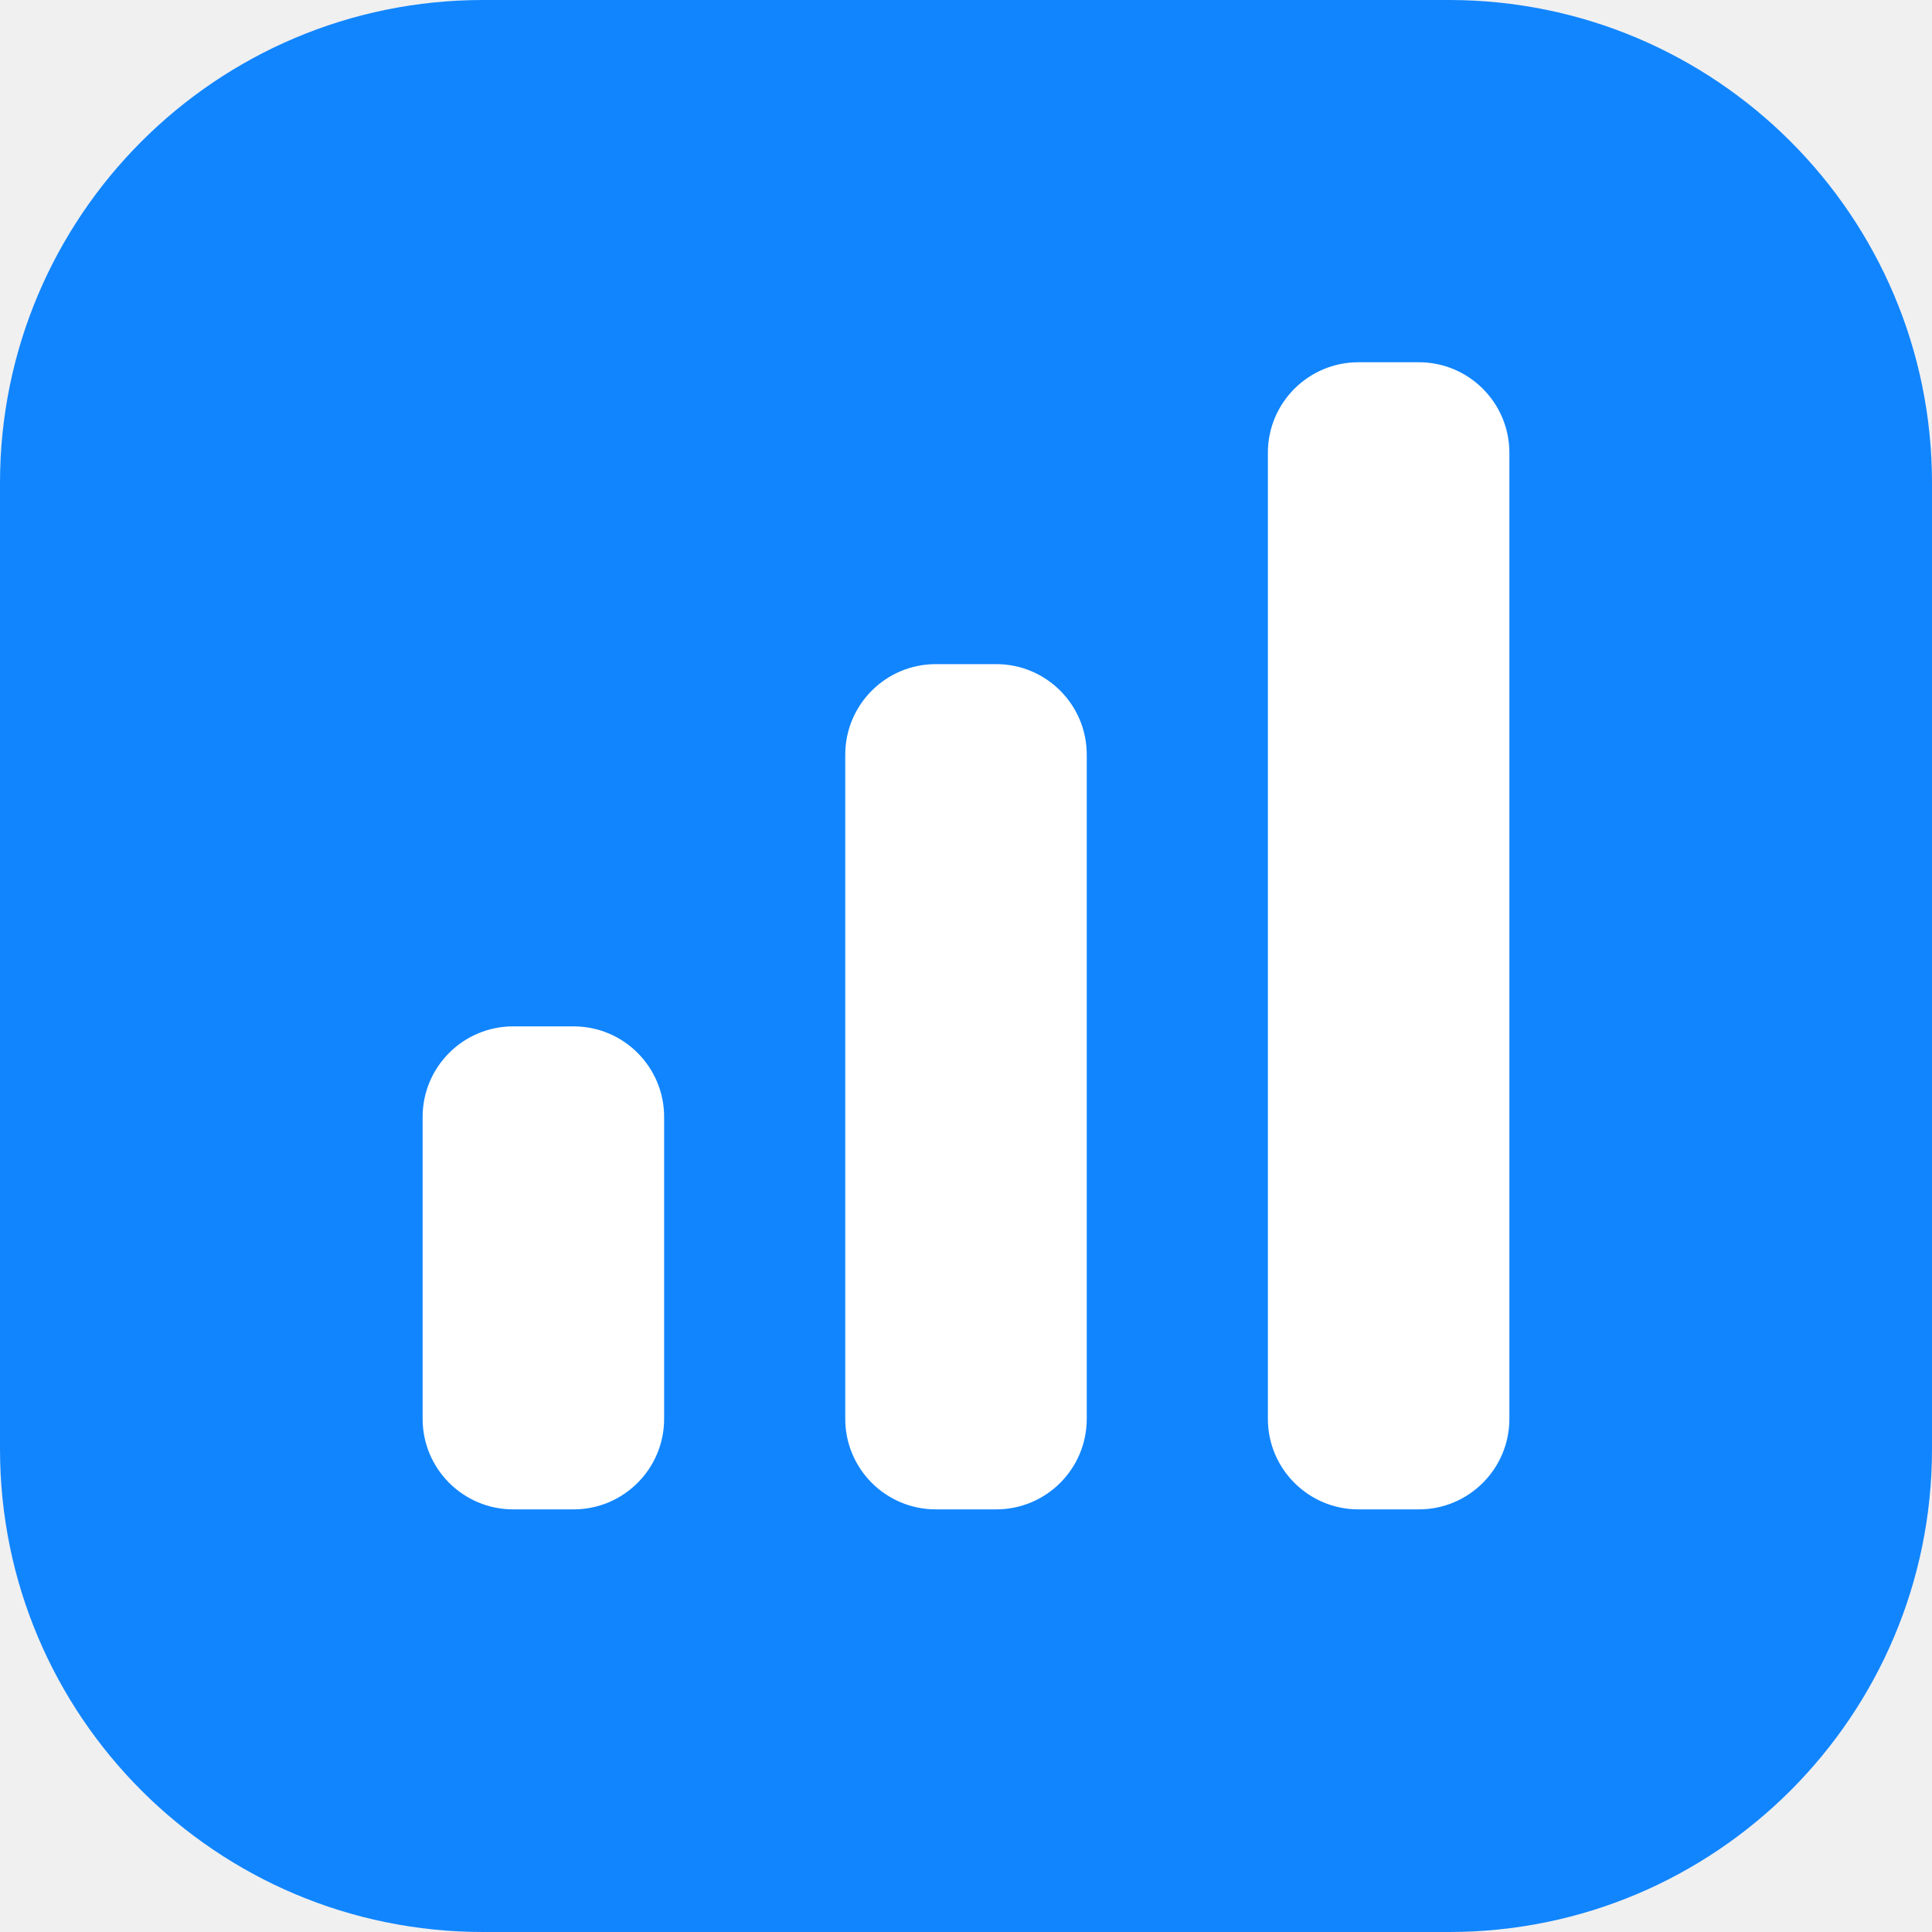
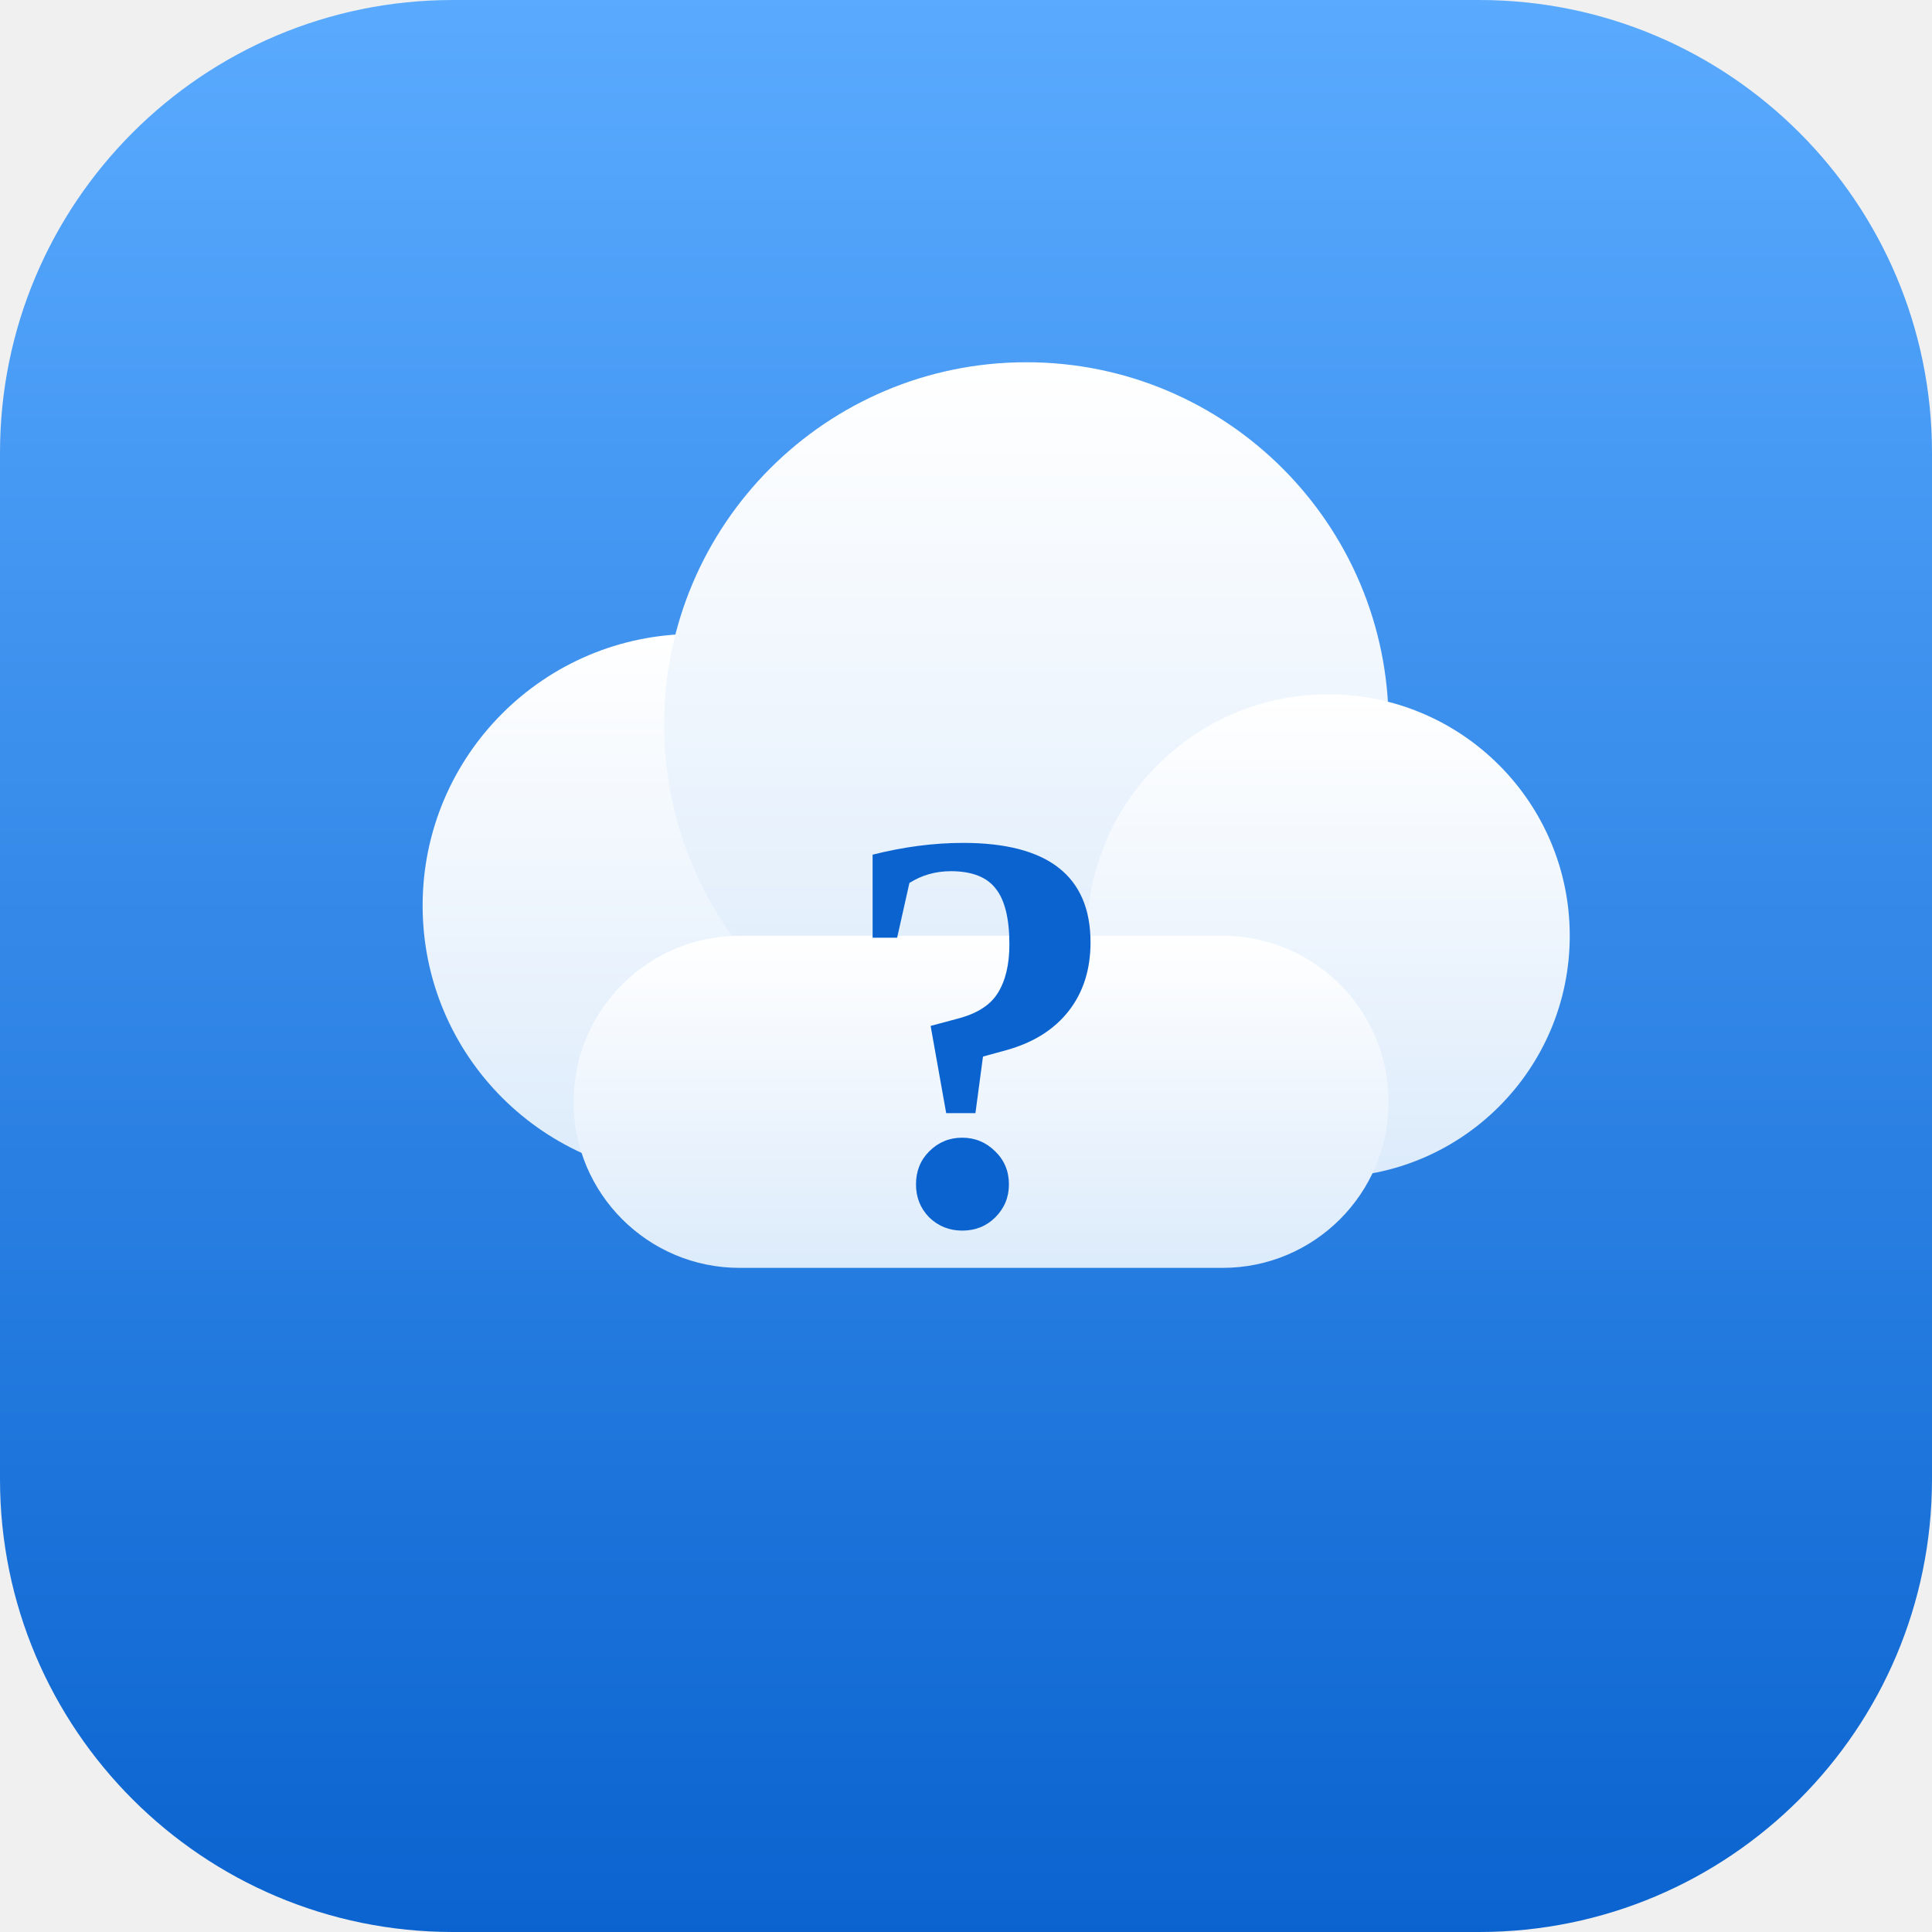
- <svg xmlns="http://www.w3.org/2000/svg" viewBox="0 0 32 32">
-   <rect width="32" height="32" rx="8" fill="#1185fe" />
-   <g fill="#fff">
-     <rect x="7" y="17" width="4" height="8" rx="1.5" />
-     <rect x="14" y="11" width="4" height="14" rx="1.5" />
-     <rect x="21" y="6" width="4" height="19" rx="1.5" />
+ <svg xmlns="http://www.w3.org/2000/svg" viewBox="0 0 64 64">
+   <defs>
+     <linearGradient id="sky" x1="0" y1="0" x2="0" y2="1">
+       <stop offset="0" stop-color="#5aabff" />
+       <stop offset="1" stop-color="#0a63cf" />
+     </linearGradient>
+     <linearGradient id="cloud" x1="0" y1="0" x2="0" y2="1">
+       <stop offset="0" stop-color="#ffffff" />
+       <stop offset="1" stop-color="#dcebfb" />
+     </linearGradient>
+   </defs>
+   <rect width="64" height="64" rx="15" fill="url(#sky)" />
+   <g fill="url(#cloud)">
+     <circle cx="23" cy="30" r="9" />
+     <circle cx="34" cy="24" r="12" />
+     <circle cx="44" cy="31" r="8" />
+     <rect x="19" y="31" width="27" height="11" rx="5.5" />
  </g>
+   <text x="32.5" y="40.5" text-anchor="middle" font-family="Georgia, 'Times New Roman', serif" font-weight="700" font-size="19" fill="#0a63cf">?</text>
</svg>
